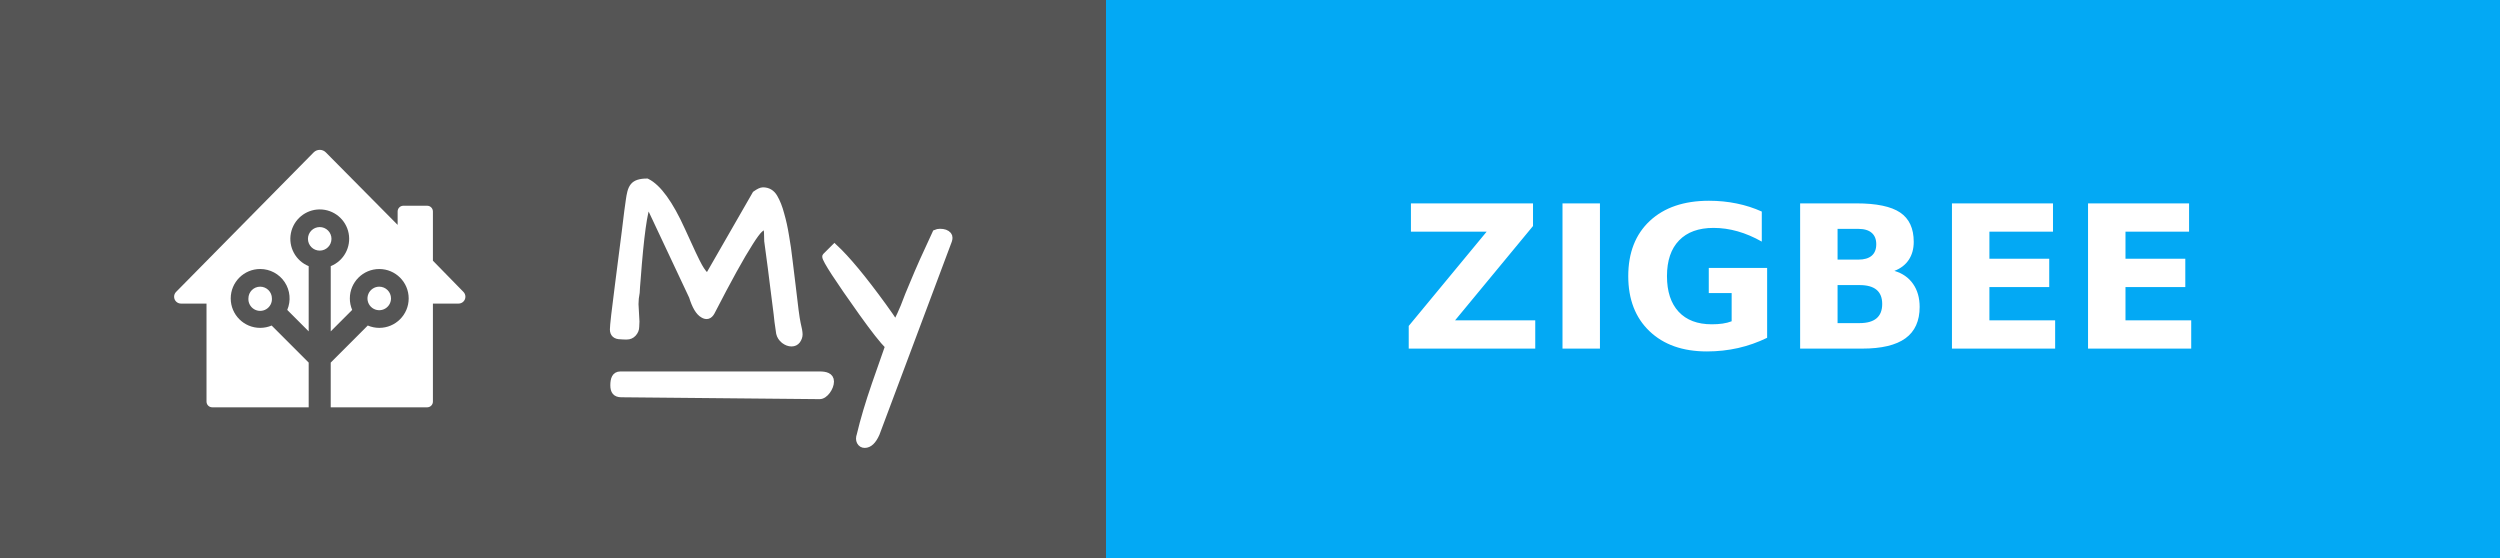
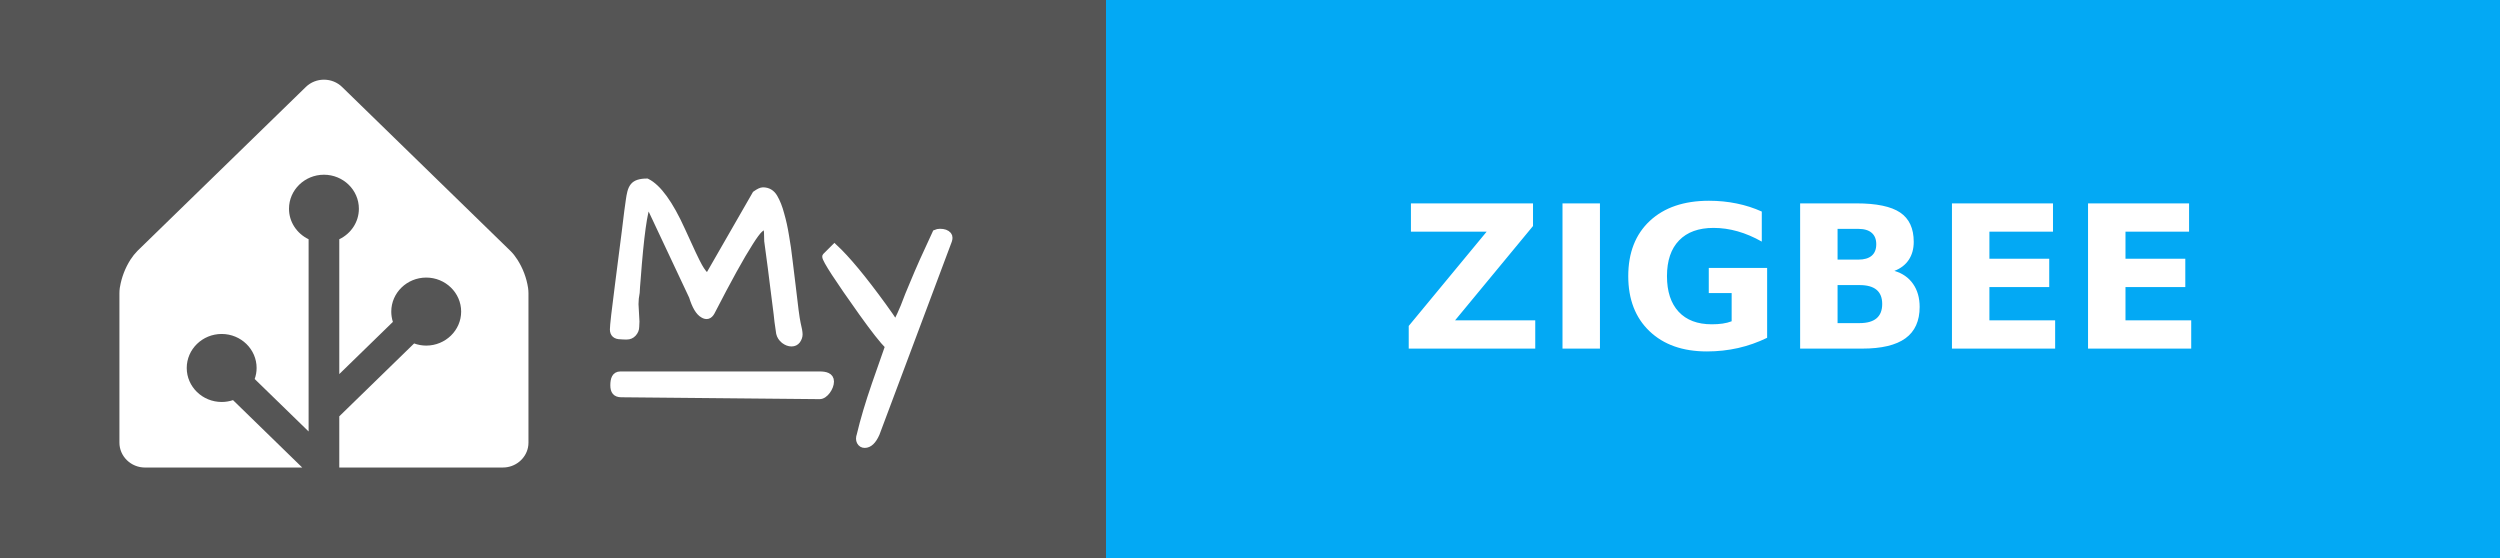
<svg xmlns="http://www.w3.org/2000/svg" width="125.5" height="28" aria-label="MY: ZIGBEE" style="border-radius:4px">
  <g shape-rendering="crispEdges">
    <path fill="#555" d="M0 0h55.5v28H0z" />
    <path fill="#03a9f4" d="M55.5 0h70v28h-70z" />
  </g>
  <g fill="#fff" font-family="Verdana,Geneva,DejaVu Sans,sans-serif" font-size="100" text-anchor="middle" text-rendering="geometricPrecision">
-     <path d="M16.047 7.523a.429.429 0 0 0-.303.129l-6.905 7.002a.343.343 0 0 0-.099.241.345.345 0 0 0 .346.345h1.281v4.92c0 .159.128.287.287.287h4.842v-2.245l-1.859-1.86a1.474 1.474 0 0 1-.577.117 1.477 1.477 0 0 1 0-2.955 1.476 1.476 0 0 1 1.36 2.054l1.076 1.077V13.36a1.478 1.478 0 0 1 .554-2.847 1.477 1.477 0 0 1 .553 2.847v3.275l1.076-1.077a1.475 1.475 0 0 1-.117-.577 1.477 1.477 0 1 1 1.477 1.478 1.474 1.474 0 0 1-.577-.118l-1.86 1.862v2.244h4.843a.286.286 0 0 0 .287-.287v-4.92h1.286a.346.346 0 0 0 .242-.098.345.345 0 0 0 .005-.488l-1.533-1.567v-2.47a.288.288 0 0 0-.287-.289h-1.197a.288.288 0 0 0-.287.288v.673L16.357 7.65a.43.43 0 0 0-.31-.128Zm.003 3.876a.591.591 0 0 0 0 1.182.59.59 0 0 0 .59-.59.59.59 0 0 0-.59-.592zm-2.99 2.992a.59.59 0 0 0-.59.59.591.591 0 1 0 1.18 0 .59.59 0 0 0-.59-.59zm5.979 0a.591.591 0 1 0 .59.59.59.59 0 0 0-.59-.59z" />
+     <path d="M16.262 4c-.329 0-.658.122-.907.364l-8.452 8.227a2.81 2.81 0 0 0-.353.442 4.032 3.823 0 0 0-.527 1.37c-.003.018-.008.036-.01.052a2.049 2.049 0 0 0-.018.27v7.495c0 .687.577 1.25 1.283 1.25h7.894l-3.475-3.384a1.7 1.613 0 0 1-.569.093c-.967 0-1.754-.766-1.754-1.707 0-.94.787-1.707 1.754-1.707s1.754.766 1.754 1.707c0 .194-.035.38-.097.554l2.707 2.634V12.01a1.806 1.713 0 0 1-.984-1.533c0-.94.787-1.706 1.754-1.706s1.754.766 1.754 1.707c0 .673-.402 1.253-.984 1.532v6.769l2.691-2.62a1.847 1.751 0 0 1-.081-.517c0-.942.787-1.708 1.754-1.708.966 0 1.754.766 1.754 1.708 0 .941-.788 1.707-1.754 1.707-.214 0-.419-.04-.607-.108l-3.757 3.658v2.57h8.214c.618 0 1.137-.43 1.257-.997.017-.081.026-.165.026-.25v-7.497a2.234 2.118 0 0 0-.019-.268 4.01 3.802 0 0 0-.536-1.422 3.061 2.902 0 0 0-.17-.24 2.244 2.127 0 0 0-.183-.202L17.17 4.364A1.262 1.197 0 0 0 16.262 4z" />
    <g style="stroke-width:.3;stroke:#fff">
      <path d="m31.903 15.27.048.872q0 .072-.012.263 0 .191-.143.347-.132.143-.335.143-.192 0-.3-.012-.394 0-.394-.347 0-.287.263-2.307.263-2.032.335-2.618l.12-.98q.06-.407.083-.598.024-.192.072-.383.048-.191.144-.31.179-.228.693-.228.86.43 1.77 2.44.645 1.434.86 1.816.215.383.419.526l2.39-4.16q.252-.18.383-.18.383 0 .586.347.203.347.335.85.143.49.239 1.087.107.598.18 1.255.083.646.155 1.268.167 1.494.25 1.876.096.383.096.55 0 .156-.107.311-.108.144-.3.144-.19 0-.382-.144-.191-.155-.239-.37-.036-.227-.084-.586-.035-.359-.095-.801-.06-.454-.12-.945-.06-.502-.12-.956l-.107-.801-.072-.538q0-.24-.012-.442-.012-.204-.095-.251-.084-.048-.263.12-.168.155-.478.645-.67 1.04-1.937 3.503-.168.298-.443.131-.322-.18-.55-.92l-2.2-4.675q-.286.574-.525 3.802-.036.394-.048.67-.06.298-.06.585zM44.007 21.773q-.251.562-.598.562-.168 0-.251-.156-.072-.143 0-.346.263-1.112.753-2.535.502-1.423.67-1.913-.419-.418-1.316-1.674-1.84-2.582-1.84-2.833 0-.012.011-.024l.455-.454q.944.873 2.462 2.965.383.526.61.884.251-.502.395-.86l.227-.586.25-.598q.407-.992 1.125-2.522.107-.048.227-.048.299 0 .43.155.048.06.048.144 0 .071-.024.143zM31.14 18.797h10.006c.28 0 .57.055.57.357s-.29.735-.57.733l-9.962-.094c-.28-.003-.396-.15-.396-.451 0-.302.073-.545.353-.545z" />
    </g>
    <text x="905" y="175" font-weight="bold" textLength="460" transform="scale(.1)">ZIGBEE</text>
  </g>
</svg>
